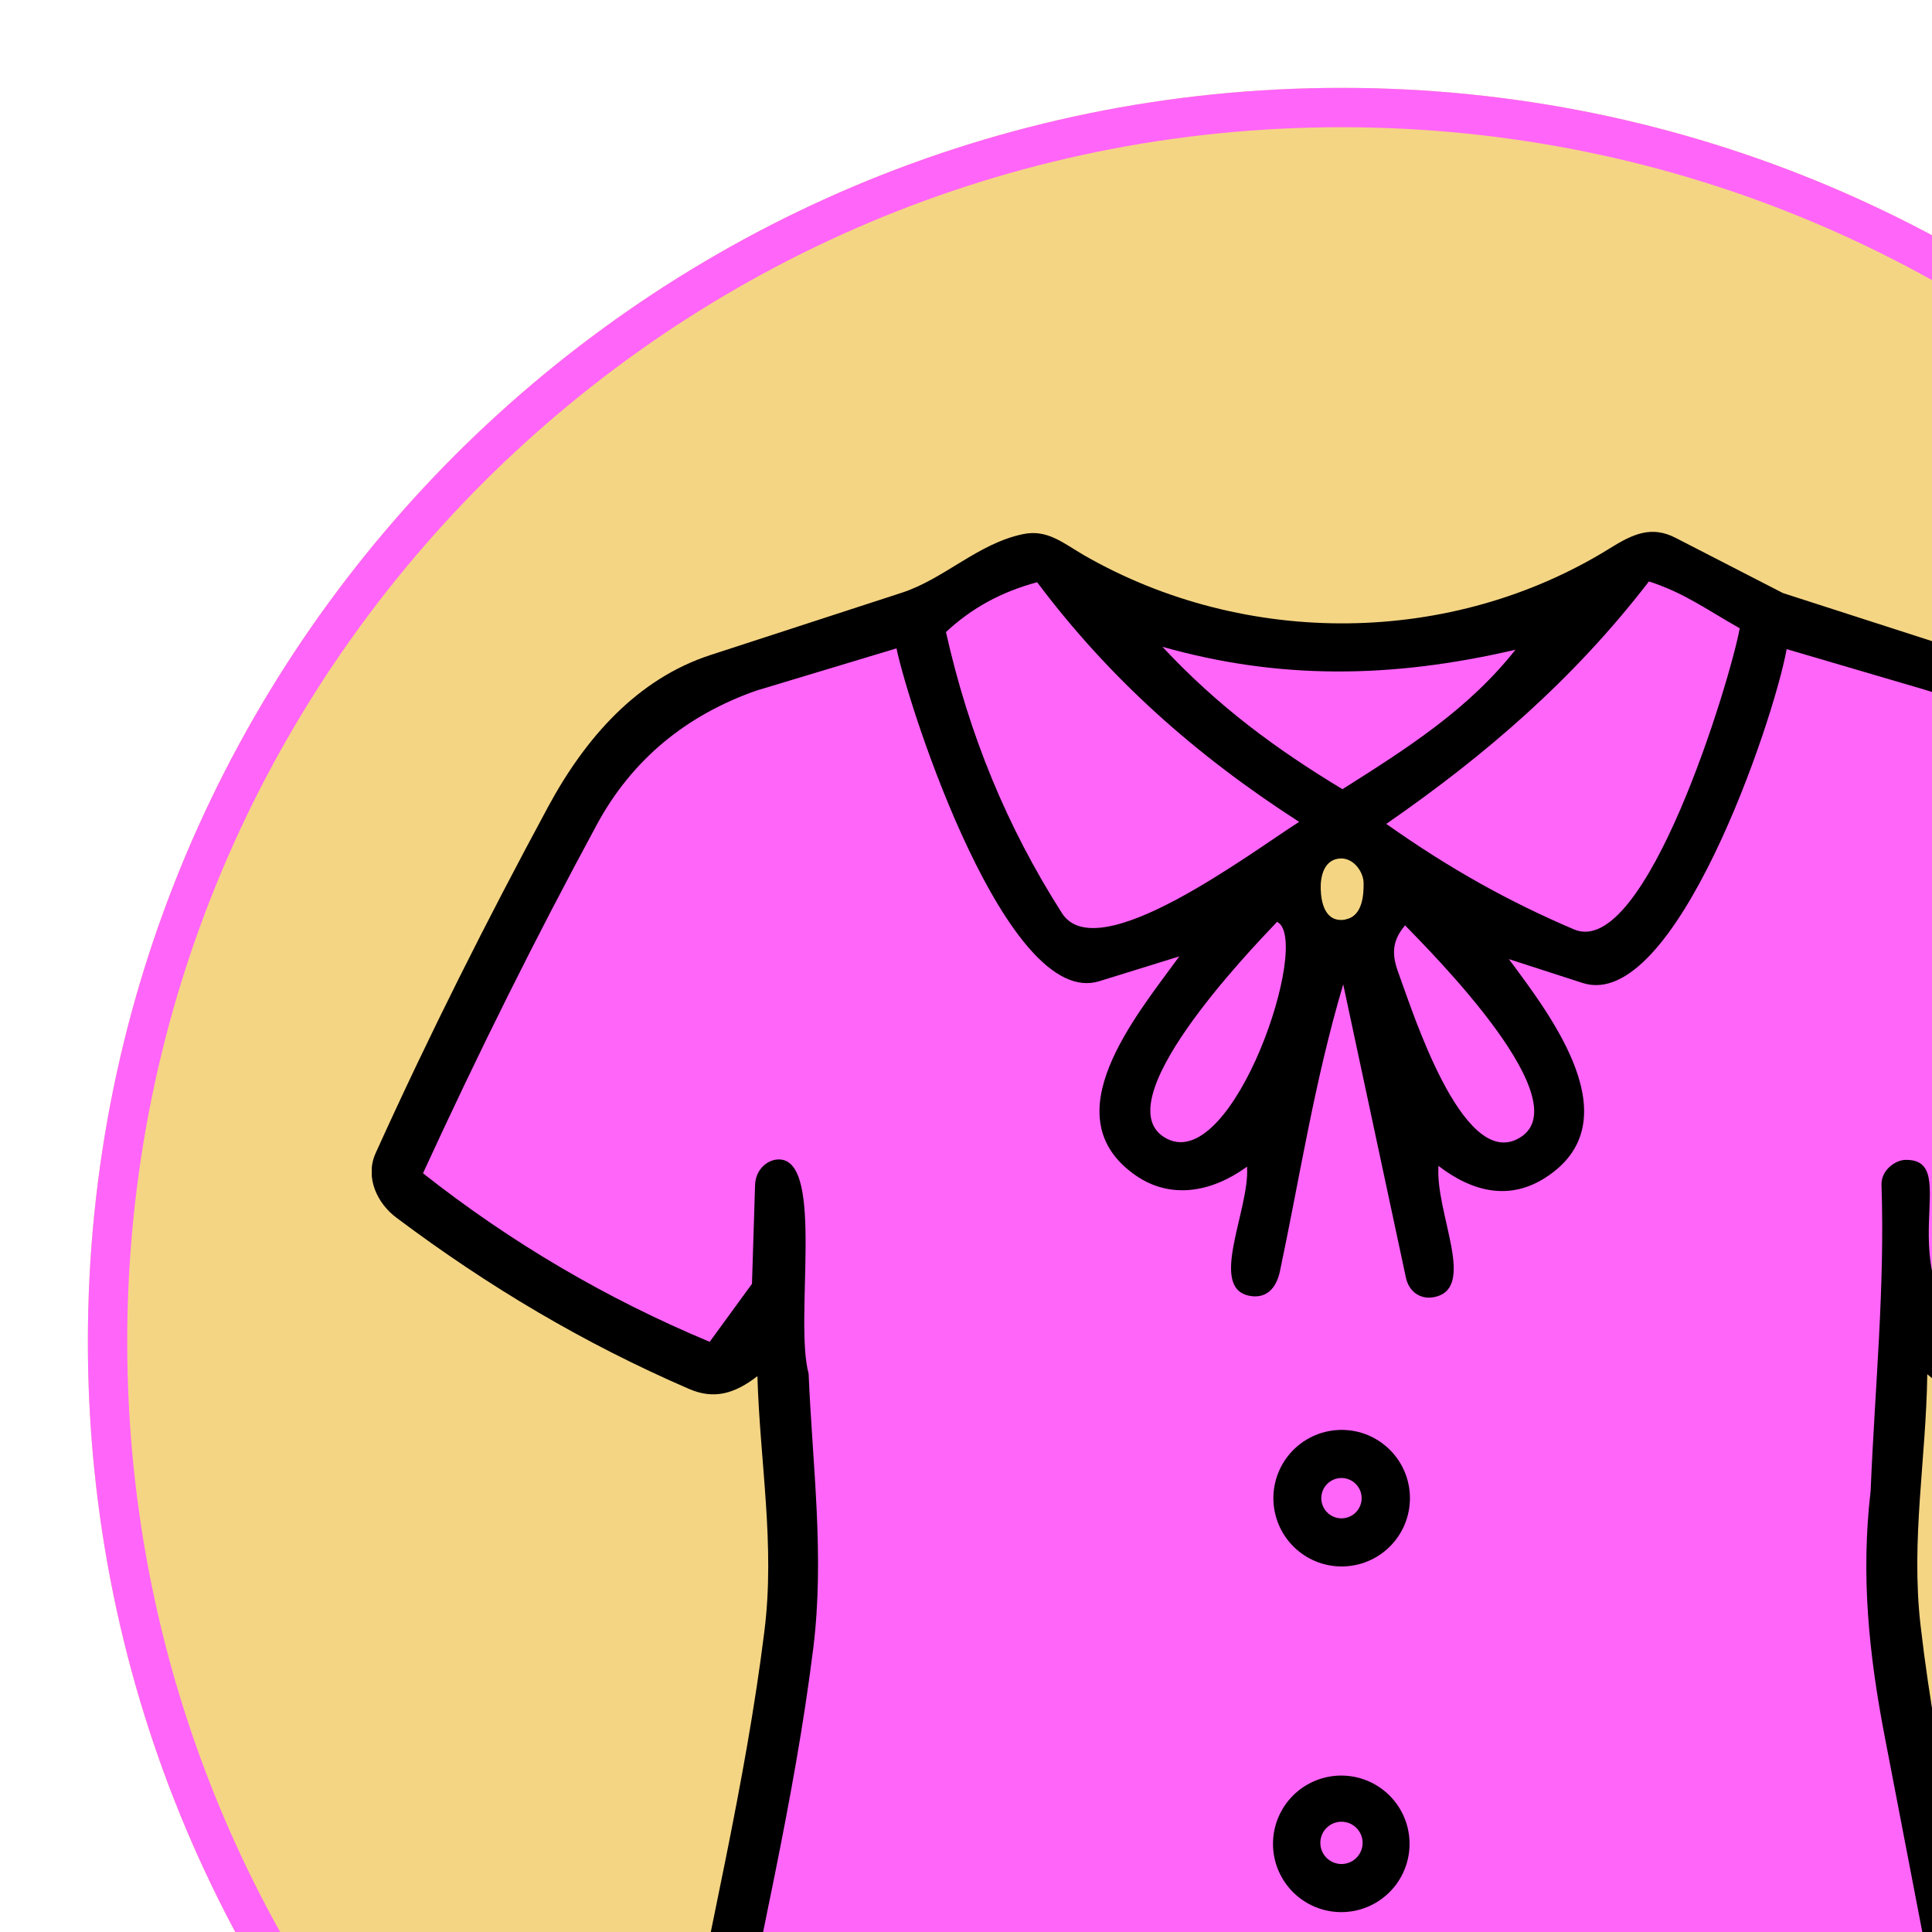
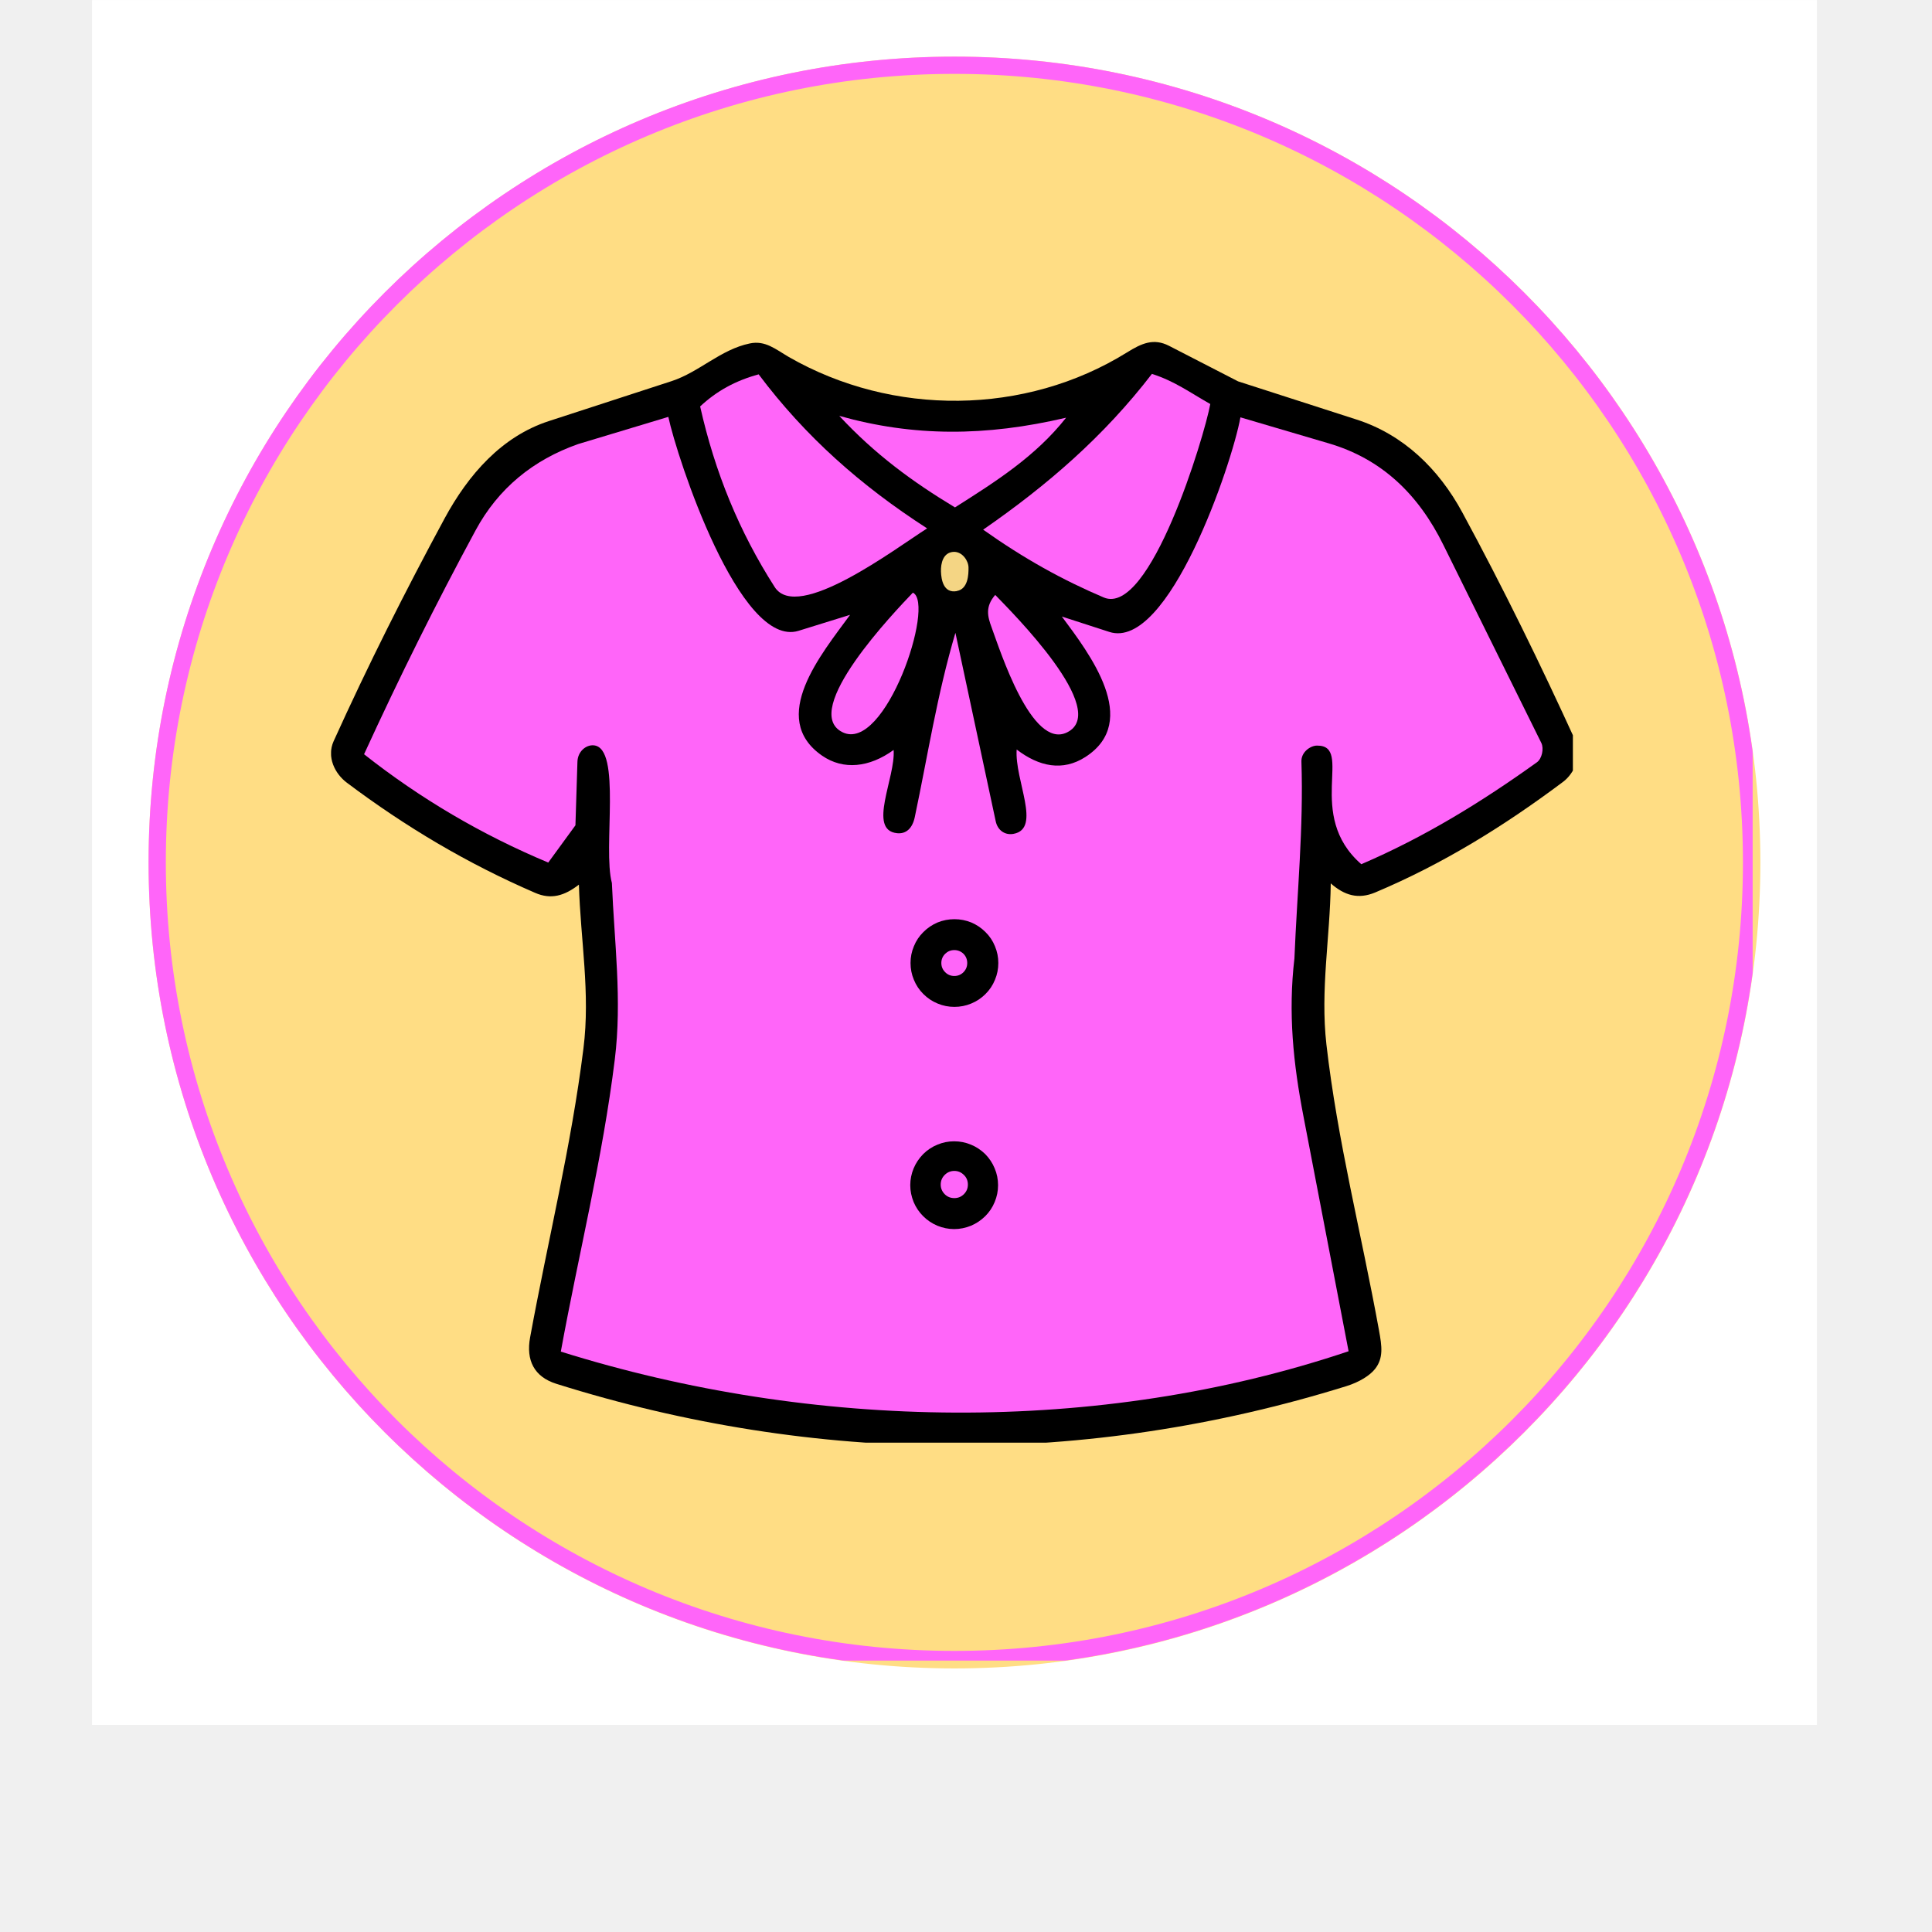
- <svg xmlns="http://www.w3.org/2000/svg" width="1500" zoomAndPan="magnify" viewBox="0 0 810 810" height="1500" preserveAspectRatio="xMidYMid meet" version="1.0">
+ <svg xmlns="http://www.w3.org/2000/svg" width="100" zoomAndPan="magnify" viewBox="0 0 75.12 83.04" height="100" preserveAspectRatio="xMidYMid meet" version="1.0">
  <defs>
-     <clipPath id="de8dc0dd0a">
-       <path d="M 36.84 36.84 L 810 36.84 L 810 810 L 36.84 810 Z M 36.84 36.84 " clip-rule="nonzero" />
+     <clipPath id="8c90fb9774">
+       <path d="M 0 0.008 L 74.133 0.008 L 74.133 74.137 L 0 74.137 Z M 0 0.008 " clip-rule="nonzero" />
    </clipPath>
-     <clipPath id="3b009b2890">
-       <path d="M 562.5 36.84 C 272.188 36.84 36.84 272.188 36.84 562.5 C 36.84 852.812 272.188 1088.16 562.5 1088.16 C 852.812 1088.16 1088.16 852.812 1088.16 562.5 C 1088.16 272.188 852.812 36.84 562.5 36.84 Z M 562.5 36.84 " clip-rule="nonzero" />
+     <clipPath id="bc61e073b3">
+       <path d="M 2.426 2.434 L 71.703 2.434 L 71.703 71.711 L 2.426 71.711 Z M 2.426 2.434 " clip-rule="nonzero" />
    </clipPath>
-     <clipPath id="6230c06217">
-       <path d="M 0.84 0.84 L 774 0.84 L 774 774 L 0.84 774 Z M 0.84 0.84 " clip-rule="nonzero" />
+     <clipPath id="425ac1a37c">
+       <path d="M 37.066 2.434 C 17.938 2.434 2.426 17.941 2.426 37.07 C 2.426 56.203 17.938 71.711 37.066 71.711 C 56.195 71.711 71.703 56.203 71.703 37.07 C 71.703 17.941 56.195 2.434 37.066 2.434 Z M 37.066 2.434 " clip-rule="nonzero" />
    </clipPath>
-     <clipPath id="8e461df2e7">
-       <path d="M 526.5 0.84 C 236.188 0.84 0.84 236.188 0.84 526.5 C 0.84 816.812 236.188 1052.16 526.5 1052.16 C 816.812 1052.16 1052.16 816.812 1052.16 526.5 C 1052.16 236.188 816.812 0.84 526.5 0.84 Z M 526.5 0.84 " clip-rule="nonzero" />
+     <clipPath id="98e4ca8bda">
+       <path d="M 0.426 0.434 L 69.703 0.434 L 69.703 69.711 L 0.426 69.711 Z M 0.426 0.434 " clip-rule="nonzero" />
    </clipPath>
-     <clipPath id="b4227b6d0d">
-       <rect x="0" width="774" y="0" height="774" />
+     <clipPath id="a6521e7d55">
+       <path d="M 35.066 0.434 C 15.938 0.434 0.426 15.941 0.426 35.07 C 0.426 54.203 15.938 69.711 35.066 69.711 C 54.195 69.711 69.703 54.203 69.703 35.07 C 69.703 15.941 54.195 0.434 35.066 0.434 Z M 35.066 0.434 " clip-rule="nonzero" />
    </clipPath>
-     <clipPath id="6ab27b3ec3">
-       <path d="M 36.84 36.84 L 810 36.84 L 810 810 L 36.84 810 Z M 36.84 36.84 " clip-rule="nonzero" />
+     <clipPath id="03a6de4d84">
+       <rect x="0" width="70" y="0" height="70" />
    </clipPath>
-     <clipPath id="d15c06b2b7">
-       <path d="M 562.496 36.84 C 272.184 36.84 36.84 272.184 36.84 562.496 C 36.84 852.809 272.184 1088.152 562.496 1088.152 C 852.809 1088.152 1088.152 852.809 1088.152 562.496 C 1088.152 272.184 852.809 36.84 562.496 36.84 Z M 562.496 36.84 " clip-rule="nonzero" />
+     <clipPath id="a3eee3f6d2">
+       <path d="M 2.426 2.434 L 71.371 2.434 L 71.371 71.375 L 2.426 71.375 Z M 2.426 2.434 " clip-rule="nonzero" />
    </clipPath>
-     <clipPath id="19a6599938">
-       <path d="M 155.871 222 L 810 222 L 810 810 L 155.871 810 Z M 155.871 222 " clip-rule="nonzero" />
+     <clipPath id="ffe0de1fe1">
+       <path d="M 37.062 2.434 C 17.934 2.434 2.426 17.941 2.426 37.066 C 2.426 56.195 17.934 71.699 37.062 71.699 C 56.188 71.699 71.695 56.195 71.695 37.066 C 71.695 17.941 56.188 2.434 37.062 2.434 Z M 37.062 2.434 " clip-rule="nonzero" />
+     </clipPath>
+     <clipPath id="5890f34d55">
+       <path d="M 10.27 14.562 L 63.645 14.562 L 63.645 62.008 L 10.27 62.008 Z M 10.27 14.562 " clip-rule="nonzero" />
    </clipPath>
  </defs>
-   <rect x="-81" width="972" fill="#ffffff" y="-81" height="972" fill-opacity="1" />
-   <rect x="-81" width="972" fill="#ffffff" y="-81" height="972" fill-opacity="1" />
-   <g clip-path="url(#de8dc0dd0a)">
-     <g clip-path="url(#3b009b2890)">
-       <g transform="matrix(1, 0, 0, 1, 36, 36)">
-         <g clip-path="url(#b4227b6d0d)">
-           <g clip-path="url(#6230c06217)">
-             <g clip-path="url(#8e461df2e7)">
-               <path fill="#f4d584" d="M 0.84 0.84 L 1052.16 0.84 L 1052.16 1052.16 L 0.84 1052.16 Z M 0.84 0.84 " fill-opacity="1" fill-rule="nonzero" />
+   <g clip-path="url(#8c90fb9774)">
+     <path fill="#ffffff" d="M 0 0.008 L 74.133 0.008 L 74.133 74.137 L 0 74.137 Z M 0 0.008 " fill-opacity="1" fill-rule="nonzero" />
+     <path fill="#ffffff" d="M 0 0.008 L 74.133 0.008 L 74.133 74.137 L 0 74.137 Z M 0 0.008 " fill-opacity="1" fill-rule="nonzero" />
+   </g>
+   <g clip-path="url(#bc61e073b3)">
+     <g clip-path="url(#425ac1a37c)">
+       <g transform="matrix(1, 0, 0, 1, 2, 2)">
+         <g clip-path="url(#03a6de4d84)">
+           <g clip-path="url(#98e4ca8bda)">
+             <g clip-path="url(#a6521e7d55)">
+               <path fill="#ffdd84" d="M 0.426 0.434 L 69.703 0.434 L 69.703 69.711 L 0.426 69.711 Z M 0.426 0.434 " fill-opacity="1" fill-rule="nonzero" />
            </g>
          </g>
        </g>
      </g>
    </g>
  </g>
-   <g clip-path="url(#6ab27b3ec3)">
-     <g clip-path="url(#d15c06b2b7)">
-       <path stroke-linecap="butt" transform="matrix(0.75, 0, 0, 0.75, 36.83981, 36.83974)" fill="none" stroke-linejoin="miter" d="M 700.875 0 C 313.792 0 0 313.792 0 700.875 C 0 1087.959 313.792 1401.75 700.875 1401.75 C 1087.958 1401.75 1401.75 1087.959 1401.75 700.875 C 1401.75 313.792 1087.958 0 700.875 0 Z M 700.875 0 " stroke="#ff65f9" stroke-width="44" stroke-opacity="1" stroke-miterlimit="4" />
+   <g clip-path="url(#a3eee3f6d2)">
+     <g clip-path="url(#ffe0de1fe1)">
+       <path stroke-linecap="butt" transform="matrix(0.741316, 0, 0, 0.741316, 2.427548, 2.433866)" fill="none" stroke-linejoin="miter" d="M 46.721 -0 C 20.917 -0 -0.002 20.919 -0.002 46.718 C -0.002 72.522 20.917 93.436 46.721 93.436 C 72.52 93.436 93.439 72.522 93.439 46.718 C 93.439 20.919 72.52 -0 46.721 -0 Z M 46.721 -0 " stroke="#ff65f9" stroke-width="2" stroke-opacity="1" stroke-miterlimit="4" />
    </g>
  </g>
-   <g clip-path="url(#19a6599938)">
-     <path fill="#000000" d="M 839.496 867.863 C 841.363 878.191 842.422 885.918 836.812 892.992 C 833.477 897.223 826.645 901.531 818.188 904.137 C 649.031 956.754 471.656 955.777 302.746 902.59 C 288.27 898.035 282.98 887.219 285.664 872.418 C 297.297 808.984 312.504 747.91 320.473 683.906 C 325.027 647.633 318.602 613.07 317.547 576.961 C 308.113 584.281 299.41 586.883 288.918 582.328 C 244.922 563.301 204.664 539.391 166.199 510.52 C 158.309 504.664 152.859 493.766 157.496 483.438 C 180.023 433.664 203.934 386.172 229.875 338.109 C 245.41 309.398 267.125 284.598 297.945 274.594 L 378.133 248.488 C 396.023 242.633 410.012 227.832 428.961 223.926 C 439.129 221.812 445.797 227.75 454.5 232.793 C 522.16 271.664 608.691 271.016 674.973 229.863 C 684.73 223.766 692.457 220.348 702.461 225.473 L 747.516 248.648 L 824.938 273.617 C 855.434 283.457 878.449 305.742 893.82 334.125 C 920.578 383.57 944.648 432.852 968.07 484.168 C 972.137 493.113 966.523 504.746 959.531 509.949 C 921.062 538.738 881.051 563.543 836.973 582.086 C 825.914 586.723 816.969 584.039 808.02 576.148 C 807.535 611.852 801.109 645.52 805.176 681.223 C 812.414 744.25 827.863 804.023 839.496 867.781 Z M 839.496 867.863 " fill-opacity="1" fill-rule="nonzero" />
+   <g clip-path="url(#5890f34d55)">
+     <path fill="#000000" d="M 55.312 57.188 C 55.438 57.867 55.508 58.379 55.137 58.844 C 54.918 59.121 54.465 59.406 53.91 59.578 C 42.766 63.047 31.078 62.98 19.949 59.477 C 18.996 59.176 18.645 58.465 18.824 57.488 C 19.59 53.309 20.59 49.285 21.117 45.066 C 21.418 42.68 20.992 40.402 20.922 38.023 C 20.301 38.504 19.727 38.676 19.039 38.375 C 16.137 37.121 13.484 35.547 10.953 33.645 C 10.434 33.258 10.074 32.539 10.379 31.859 C 11.863 28.582 13.438 25.449 15.148 22.285 C 16.172 20.395 17.602 18.758 19.633 18.098 L 24.914 16.379 C 26.094 15.992 27.016 15.02 28.266 14.762 C 28.934 14.621 29.375 15.012 29.945 15.344 C 34.406 17.906 40.105 17.863 44.473 15.152 C 45.117 14.75 45.625 14.527 46.285 14.863 L 49.254 16.391 L 54.355 18.035 C 56.363 18.684 57.879 20.152 58.891 22.023 C 60.656 25.281 62.242 28.527 63.785 31.906 C 64.051 32.496 63.684 33.262 63.223 33.605 C 60.688 35.504 58.051 37.137 55.148 38.359 C 54.418 38.664 53.828 38.488 53.238 37.969 C 53.207 40.32 52.785 42.539 53.051 44.891 C 53.527 49.043 54.547 52.98 55.312 57.184 Z M 55.312 57.188 " fill-opacity="1" fill-rule="nonzero" />
  </g>
-   <path fill="#ff65f9" d="M 729.379 263.449 C 725.637 284.352 690.098 402.438 659.926 389.668 C 632.844 378.121 608.121 364.457 581.203 345.426 C 623.004 316.477 659.848 284.676 691.32 243.77 C 706.203 248.57 715.715 255.727 729.461 263.449 Z M 729.379 263.449 " fill-opacity="1" fill-rule="nonzero" />
-   <path fill="#ff65f9" d="M 544.605 344.613 C 524.113 357.625 460.109 406.18 445.227 382.836 C 422.129 346.648 406.273 308.098 396.594 264.996 C 407.328 254.992 419.527 248.242 434.816 244.094 C 465.234 284.598 501.18 316.559 544.605 344.531 Z M 544.605 344.613 " fill-opacity="1" fill-rule="nonzero" />
-   <path fill="#ff65f9" d="M 635.367 272.398 C 615.523 297.527 589.824 313.793 562.824 330.871 C 534.93 314.035 510.531 296.062 487.355 271.176 C 535.742 284.84 582.75 284.676 635.367 272.398 Z M 635.367 272.398 " fill-opacity="1" fill-rule="nonzero" />
-   <path fill="#ff65f9" d="M 535.418 386.496 C 550.219 393.652 517.281 491.488 489.387 477.5 C 461.492 463.512 523.871 398.613 535.418 386.496 Z M 535.418 386.496 " fill-opacity="1" fill-rule="nonzero" />
-   <path fill="#ff65f9" d="M 589.094 387.961 C 599.828 399.102 664.645 463.594 635.938 477.664 C 612.758 489.047 592.184 423.824 586.816 409.348 C 584.051 401.949 582.504 395.688 589.094 387.961 Z M 589.094 387.961 " fill-opacity="1" fill-rule="nonzero" />
-   <path fill="#f4d584" d="M 564.125 385.52 C 555.344 387.066 553.879 377.957 553.715 372.754 C 553.555 367.547 555.016 360.066 562.254 359.902 C 567.785 359.902 571.609 365.758 571.688 370.07 C 571.77 374.379 571.527 384.137 564.125 385.441 Z M 564.125 385.52 " fill-opacity="1" fill-rule="nonzero" />
-   <path fill="#ff65f9" d="M 881.539 355.512 L 945.379 484.574 C 947.168 488.234 945.789 494.742 942.535 497.102 C 906.184 523.207 869.18 545.895 827.945 563.625 C 790.941 531.418 823.312 486.039 798.996 486.285 C 794.766 486.285 788.586 490.512 788.828 496.855 C 790.293 540.039 786.062 581.68 784.273 625.105 C 780.125 660.645 783.543 693.582 790.211 728.227 L 819.652 881.363 C 656.43 936.34 469.789 933.086 305.754 881.609 C 317.465 817.281 332.918 755.797 340.969 690.98 C 345.766 652.27 340.641 614.617 339.016 575.906 C 332.918 553.297 345.684 487.504 327.141 486.121 C 322.262 485.715 316.734 490.023 316.57 496.855 L 315.27 538.25 L 297.539 562.566 C 254.273 544.512 214.02 520.848 177.34 491.895 C 200.844 440.742 224.266 393.734 250.125 345.914 C 264.93 318.426 287.699 299.887 317.059 289.555 L 375.855 271.828 C 381.469 298.34 422.375 423.258 460.844 411.383 L 494.43 400.973 C 475.887 426.43 440.754 468.23 476.133 492.789 C 490.039 502.469 507.035 500.598 522.812 489.129 C 524.195 507.102 505.57 541.422 525.09 543.457 C 530.945 544.023 535.094 540.285 536.637 532.883 C 545.176 492.465 551.031 453.59 563.148 412.684 L 589.418 535.566 C 590.719 541.828 595.762 544.84 601.047 543.863 C 619.508 540.445 601.699 508.891 603.082 488.805 C 617.801 500.109 633.172 503.199 647.891 493.766 C 684.406 470.344 650.492 426.184 632.602 402.113 L 663.504 412.113 C 702.137 424.641 743.613 302.488 749.059 272.152 L 806.641 289.07 C 841.363 299.316 865.273 322.492 881.539 355.512 Z M 881.539 355.512 " fill-opacity="1" fill-rule="nonzero" />
-   <path fill="#000000" d="M 590.965 773.039 C 590.965 773.977 590.918 774.91 590.824 775.844 C 590.734 776.777 590.598 777.703 590.414 778.625 C 590.23 779.543 590.004 780.449 589.73 781.348 C 589.457 782.246 589.145 783.129 588.785 783.992 C 588.426 784.859 588.023 785.707 587.582 786.531 C 587.141 787.359 586.66 788.164 586.137 788.941 C 585.617 789.723 585.059 790.473 584.465 791.199 C 583.871 791.922 583.242 792.617 582.578 793.281 C 581.914 793.945 581.223 794.574 580.496 795.168 C 579.773 795.762 579.02 796.32 578.242 796.84 C 577.461 797.363 576.656 797.844 575.832 798.285 C 575.004 798.727 574.156 799.129 573.293 799.484 C 572.426 799.844 571.543 800.16 570.645 800.434 C 569.75 800.703 568.84 800.934 567.922 801.113 C 567 801.297 566.074 801.434 565.141 801.527 C 564.211 801.617 563.273 801.664 562.336 801.664 C 561.398 801.664 560.465 801.617 559.531 801.527 C 558.598 801.434 557.672 801.297 556.75 801.113 C 555.832 800.934 554.922 800.703 554.027 800.434 C 553.129 800.16 552.246 799.844 551.383 799.484 C 550.516 799.129 549.668 798.727 548.84 798.285 C 548.016 797.844 547.211 797.363 546.434 796.84 C 545.652 796.32 544.902 795.762 544.176 795.168 C 543.449 794.574 542.758 793.945 542.094 793.281 C 541.43 792.617 540.801 791.922 540.207 791.199 C 539.613 790.473 539.055 789.723 538.535 788.941 C 538.012 788.164 537.531 787.359 537.09 786.531 C 536.648 785.707 536.246 784.859 535.887 783.992 C 535.531 783.129 535.215 782.246 534.941 781.348 C 534.672 780.449 534.441 779.543 534.258 778.625 C 534.078 777.703 533.938 776.777 533.848 775.844 C 533.754 774.91 533.711 773.977 533.711 773.039 C 533.711 772.102 533.754 771.164 533.848 770.234 C 533.938 769.301 534.078 768.375 534.258 767.453 C 534.441 766.535 534.672 765.625 534.941 764.727 C 535.215 763.832 535.531 762.949 535.887 762.082 C 536.246 761.219 536.648 760.371 537.09 759.543 C 537.531 758.719 538.012 757.914 538.535 757.133 C 539.055 756.355 539.613 755.602 540.207 754.879 C 540.801 754.152 541.43 753.461 542.094 752.797 C 542.758 752.133 543.449 751.504 544.176 750.91 C 544.902 750.316 545.652 749.758 546.434 749.234 C 547.211 748.715 548.016 748.234 548.84 747.793 C 549.668 747.352 550.516 746.949 551.383 746.59 C 552.246 746.23 553.129 745.918 554.027 745.645 C 554.922 745.371 555.832 745.145 556.75 744.961 C 557.672 744.777 558.598 744.641 559.531 744.551 C 560.465 744.457 561.398 744.41 562.336 744.41 C 563.273 744.41 564.211 744.457 565.141 744.551 C 566.074 744.641 567 744.777 567.922 744.961 C 568.84 745.145 569.75 745.371 570.645 745.645 C 571.543 745.918 572.426 746.23 573.293 746.59 C 574.156 746.949 575.004 747.352 575.832 747.793 C 576.656 748.234 577.461 748.715 578.242 749.234 C 579.02 749.758 579.773 750.316 580.496 750.91 C 581.223 751.504 581.914 752.133 582.578 752.797 C 583.242 753.461 583.871 754.152 584.465 754.879 C 585.059 755.602 585.617 756.355 586.137 757.133 C 586.66 757.914 587.141 758.719 587.582 759.543 C 588.023 760.371 588.426 761.219 588.785 762.082 C 589.145 762.949 589.457 763.832 589.73 764.727 C 590.004 765.625 590.23 766.535 590.414 767.453 C 590.598 768.375 590.734 769.301 590.824 770.234 C 590.918 771.164 590.965 772.102 590.965 773.039 Z M 590.965 773.039 " fill-opacity="1" fill-rule="nonzero" />
-   <path fill="#ff65f9" d="M 571.281 772.633 C 571.281 773.215 571.227 773.789 571.113 774.359 C 571 774.934 570.828 775.484 570.605 776.023 C 570.383 776.562 570.113 777.074 569.789 777.555 C 569.465 778.039 569.098 778.488 568.688 778.898 C 568.273 779.312 567.828 779.68 567.344 780.004 C 566.859 780.324 566.348 780.598 565.809 780.82 C 565.273 781.043 564.719 781.211 564.148 781.324 C 563.574 781.441 563 781.496 562.418 781.496 C 561.836 781.496 561.258 781.441 560.688 781.324 C 560.117 781.211 559.562 781.043 559.023 780.82 C 558.488 780.598 557.977 780.324 557.492 780.004 C 557.008 779.68 556.562 779.312 556.148 778.898 C 555.738 778.488 555.371 778.039 555.047 777.555 C 554.723 777.074 554.449 776.562 554.227 776.023 C 554.004 775.484 553.836 774.934 553.723 774.359 C 553.609 773.789 553.555 773.215 553.555 772.633 C 553.555 772.051 553.609 771.473 553.723 770.902 C 553.836 770.332 554.004 769.777 554.227 769.238 C 554.449 768.703 554.723 768.191 555.047 767.707 C 555.371 767.223 555.738 766.773 556.148 766.363 C 556.562 765.953 557.008 765.586 557.492 765.262 C 557.977 764.938 558.488 764.664 559.023 764.441 C 559.562 764.219 560.117 764.051 560.688 763.938 C 561.258 763.824 561.836 763.766 562.418 763.766 C 563 763.766 563.574 763.824 564.148 763.938 C 564.719 764.051 565.273 764.219 565.809 764.441 C 566.348 764.664 566.859 764.938 567.344 765.262 C 567.828 765.586 568.273 765.953 568.688 766.363 C 569.098 766.773 569.465 767.223 569.789 767.707 C 570.113 768.191 570.383 768.703 570.605 769.238 C 570.828 769.777 571 770.332 571.113 770.902 C 571.227 771.473 571.281 772.051 571.281 772.633 Z M 571.281 772.633 " fill-opacity="1" fill-rule="nonzero" />
-   <path fill="#000000" d="M 591.125 628.117 C 591.125 629.055 591.078 629.988 590.988 630.922 C 590.895 631.855 590.758 632.781 590.574 633.699 C 590.395 634.621 590.164 635.527 589.895 636.426 C 589.621 637.324 589.305 638.203 588.945 639.07 C 588.586 639.938 588.188 640.785 587.746 641.609 C 587.305 642.438 586.82 643.242 586.301 644.02 C 585.781 644.801 585.223 645.551 584.629 646.277 C 584.031 647 583.402 647.695 582.742 648.359 C 582.078 649.02 581.383 649.648 580.66 650.246 C 579.934 650.84 579.184 651.398 578.402 651.918 C 577.625 652.438 576.82 652.922 575.992 653.363 C 575.168 653.805 574.32 654.203 573.453 654.562 C 572.586 654.922 571.707 655.238 570.809 655.512 C 569.91 655.781 569.004 656.008 568.082 656.191 C 567.164 656.375 566.238 656.512 565.305 656.605 C 564.371 656.695 563.438 656.742 562.5 656.742 C 561.562 656.742 560.625 656.695 559.691 656.605 C 558.762 656.512 557.832 656.375 556.914 656.191 C 555.996 656.008 555.086 655.781 554.188 655.512 C 553.293 655.238 552.41 654.922 551.543 654.562 C 550.68 654.203 549.832 653.805 549.004 653.363 C 548.176 652.922 547.375 652.438 546.594 651.918 C 545.816 651.398 545.062 650.84 544.34 650.246 C 543.613 649.648 542.918 649.02 542.258 648.359 C 541.594 647.695 540.965 647 540.371 646.277 C 539.777 645.551 539.219 644.801 538.695 644.02 C 538.176 643.242 537.695 642.438 537.254 641.609 C 536.809 640.785 536.41 639.938 536.051 639.07 C 535.691 638.203 535.379 637.324 535.105 636.426 C 534.832 635.527 534.605 634.621 534.422 633.699 C 534.238 632.781 534.102 631.855 534.012 630.922 C 533.918 629.988 533.871 629.055 533.871 628.117 C 533.871 627.18 533.918 626.242 534.012 625.309 C 534.102 624.375 534.238 623.449 534.422 622.531 C 534.605 621.613 534.832 620.703 535.105 619.805 C 535.379 618.91 535.691 618.027 536.051 617.16 C 536.41 616.293 536.809 615.449 537.254 614.621 C 537.695 613.793 538.176 612.992 538.695 612.211 C 539.219 611.434 539.777 610.68 540.371 609.957 C 540.965 609.23 541.594 608.535 542.258 607.875 C 542.918 607.211 543.613 606.582 544.34 605.988 C 545.062 605.391 545.816 604.836 546.594 604.312 C 547.375 603.793 548.176 603.312 549.004 602.871 C 549.832 602.426 550.68 602.027 551.543 601.668 C 552.41 601.309 553.293 600.992 554.188 600.723 C 555.086 600.449 555.996 600.223 556.914 600.039 C 557.832 599.855 558.762 599.719 559.691 599.629 C 560.625 599.535 561.562 599.488 562.5 599.488 C 563.438 599.488 564.371 599.535 565.305 599.629 C 566.238 599.719 567.164 599.855 568.082 600.039 C 569.004 600.223 569.91 600.449 570.809 600.723 C 571.707 600.992 572.586 601.309 573.453 601.668 C 574.32 602.027 575.168 602.426 575.992 602.871 C 576.82 603.312 577.625 603.793 578.402 604.312 C 579.184 604.836 579.934 605.391 580.66 605.988 C 581.383 606.582 582.078 607.211 582.742 607.875 C 583.402 608.535 584.031 609.23 584.629 609.957 C 585.223 610.68 585.781 611.434 586.301 612.211 C 586.82 612.992 587.305 613.793 587.746 614.621 C 588.188 615.449 588.586 616.293 588.945 617.16 C 589.305 618.027 589.621 618.91 589.895 619.805 C 590.164 620.703 590.395 621.613 590.574 622.531 C 590.758 623.449 590.895 624.375 590.988 625.309 C 591.078 626.242 591.125 627.18 591.125 628.117 Z M 591.125 628.117 " fill-opacity="1" fill-rule="nonzero" />
-   <path fill="#ff65f9" d="M 570.875 628.117 C 570.875 628.672 570.82 629.223 570.715 629.766 C 570.605 630.312 570.445 630.84 570.23 631.352 C 570.02 631.867 569.758 632.352 569.449 632.816 C 569.141 633.277 568.789 633.703 568.398 634.098 C 568.004 634.488 567.578 634.84 567.117 635.148 C 566.656 635.457 566.168 635.719 565.652 635.93 C 565.141 636.141 564.613 636.305 564.066 636.41 C 563.523 636.52 562.973 636.574 562.418 636.574 C 561.863 636.574 561.312 636.52 560.766 636.41 C 560.223 636.305 559.695 636.141 559.18 635.93 C 558.668 635.719 558.18 635.457 557.719 635.148 C 557.258 634.84 556.828 634.488 556.438 634.098 C 556.043 633.703 555.695 633.277 555.387 632.816 C 555.078 632.352 554.816 631.867 554.605 631.352 C 554.391 630.84 554.23 630.312 554.121 629.766 C 554.016 629.223 553.961 628.672 553.961 628.117 C 553.961 627.559 554.016 627.012 554.121 626.465 C 554.23 625.922 554.391 625.391 554.602 624.879 C 554.816 624.367 555.078 623.879 555.387 623.418 C 555.695 622.957 556.043 622.527 556.438 622.137 C 556.828 621.742 557.258 621.391 557.719 621.082 C 558.18 620.773 558.668 620.516 559.18 620.301 C 559.695 620.09 560.223 619.93 560.766 619.82 C 561.312 619.711 561.863 619.656 562.418 619.656 C 562.973 619.656 563.523 619.711 564.066 619.82 C 564.613 619.93 565.141 620.09 565.652 620.301 C 566.168 620.516 566.656 620.773 567.117 621.082 C 567.578 621.391 568.004 621.742 568.398 622.137 C 568.789 622.527 569.141 622.957 569.449 623.418 C 569.758 623.879 570.02 624.367 570.23 624.879 C 570.445 625.391 570.605 625.922 570.715 626.465 C 570.82 627.012 570.875 627.559 570.875 628.117 Z M 570.875 628.117 " fill-opacity="1" fill-rule="nonzero" />
+   <path fill="#ff65f9" d="M 48.059 17.367 C 47.812 18.742 45.469 26.523 43.48 25.68 C 41.699 24.922 40.07 24.02 38.297 22.766 C 41.051 20.859 43.477 18.766 45.551 16.07 C 46.531 16.383 47.156 16.855 48.062 17.367 Z M 48.059 17.367 " fill-opacity="1" fill-rule="nonzero" />
+   <path fill="#ff65f9" d="M 35.883 22.715 C 34.535 23.57 30.316 26.77 29.336 25.23 C 27.812 22.848 26.77 20.309 26.133 17.469 C 26.84 16.809 27.645 16.363 28.648 16.09 C 30.652 18.758 33.023 20.863 35.883 22.707 Z M 35.883 22.715 " fill-opacity="1" fill-rule="nonzero" />
+   <path fill="#ff65f9" d="M 41.863 17.953 C 40.555 19.609 38.863 20.684 37.086 21.809 C 35.246 20.699 33.637 19.516 32.113 17.875 C 35.301 18.773 38.398 18.766 41.863 17.953 Z M 41.863 17.953 " fill-opacity="1" fill-rule="nonzero" />
+   <path fill="#ff65f9" d="M 35.277 25.473 C 36.254 25.945 34.082 32.391 32.246 31.469 C 30.406 30.547 34.516 26.27 35.277 25.473 Z M 35.277 25.473 " fill-opacity="1" fill-rule="nonzero" />
+   <path fill="#ff65f9" d="M 38.816 25.57 C 39.523 26.305 43.793 30.551 41.902 31.48 C 40.375 32.23 39.02 27.934 38.664 26.977 C 38.484 26.492 38.379 26.078 38.816 25.57 Z M 38.816 25.57 " fill-opacity="1" fill-rule="nonzero" />
+   <path fill="#f4d584" d="M 37.168 25.406 C 36.59 25.512 36.496 24.91 36.484 24.566 C 36.473 24.223 36.57 23.73 37.047 23.719 C 37.41 23.719 37.664 24.105 37.668 24.391 C 37.672 24.676 37.656 25.316 37.168 25.402 Z M 37.168 25.406 " fill-opacity="1" fill-rule="nonzero" />
+   <path fill="#ff65f9" d="M 58.082 23.43 L 62.289 31.934 C 62.406 32.176 62.316 32.605 62.102 32.762 C 59.707 34.48 57.27 35.977 54.551 37.145 C 52.113 35.02 54.246 32.031 52.645 32.047 C 52.367 32.047 51.957 32.324 51.977 32.742 C 52.07 35.59 51.793 38.332 51.676 41.195 C 51.402 43.535 51.625 45.707 52.066 47.988 L 54.004 58.078 C 43.25 61.699 30.953 61.484 20.145 58.094 C 20.918 53.855 21.938 49.805 22.465 45.535 C 22.781 42.984 22.445 40.504 22.34 37.953 C 21.938 36.461 22.777 32.129 21.555 32.035 C 21.234 32.008 20.871 32.293 20.859 32.742 L 20.773 35.473 L 19.605 37.074 C 16.754 35.883 14.102 34.324 11.688 32.418 C 13.234 29.047 14.777 25.949 16.48 22.797 C 17.457 20.988 18.957 19.766 20.891 19.086 L 24.766 17.918 C 25.137 19.664 27.832 27.895 30.363 27.113 L 32.578 26.426 C 31.355 28.102 29.043 30.859 31.371 32.477 C 32.289 33.113 33.41 32.988 34.449 32.234 C 34.539 33.418 33.312 35.68 34.598 35.812 C 34.984 35.852 35.258 35.605 35.359 35.117 C 35.922 32.453 36.309 29.895 37.105 27.199 L 38.836 35.293 C 38.922 35.707 39.254 35.906 39.602 35.84 C 40.82 35.617 39.645 33.535 39.738 32.215 C 40.707 32.957 41.719 33.16 42.688 32.539 C 45.094 30.996 42.859 28.086 41.68 26.5 L 43.719 27.16 C 46.262 27.984 48.996 19.938 49.355 17.938 L 53.148 19.055 C 55.438 19.727 57.012 21.254 58.082 23.43 Z M 58.082 23.43 " fill-opacity="1" fill-rule="nonzero" />
+   <path fill="#000000" d="M 38.938 50.941 C 38.938 51.191 38.891 51.43 38.793 51.664 C 38.699 51.895 38.562 52.098 38.387 52.273 C 38.207 52.449 38.004 52.586 37.773 52.684 C 37.543 52.777 37.301 52.828 37.051 52.828 C 36.801 52.828 36.562 52.777 36.332 52.684 C 36.098 52.586 35.895 52.449 35.719 52.273 C 35.543 52.098 35.406 51.895 35.309 51.664 C 35.215 51.43 35.164 51.191 35.164 50.941 C 35.164 50.691 35.215 50.449 35.309 50.219 C 35.406 49.988 35.543 49.785 35.719 49.605 C 35.895 49.43 36.098 49.293 36.332 49.199 C 36.562 49.102 36.801 49.055 37.051 49.055 C 37.301 49.055 37.543 49.102 37.773 49.199 C 38.004 49.293 38.207 49.43 38.387 49.605 C 38.562 49.785 38.699 49.988 38.793 50.219 C 38.891 50.449 38.938 50.691 38.938 50.941 Z M 38.938 50.941 " fill-opacity="1" fill-rule="nonzero" />
+   <path fill="#ff65f9" d="M 37.641 50.914 C 37.641 51.074 37.586 51.211 37.469 51.328 C 37.355 51.441 37.219 51.496 37.059 51.496 C 36.895 51.496 36.758 51.441 36.645 51.328 C 36.531 51.211 36.473 51.074 36.473 50.914 C 36.473 50.754 36.531 50.613 36.645 50.5 C 36.758 50.387 36.895 50.328 37.059 50.328 C 37.219 50.328 37.355 50.387 37.469 50.5 C 37.586 50.613 37.641 50.754 37.641 50.914 Z M 37.641 50.914 " fill-opacity="1" fill-rule="nonzero" />
+   <path fill="#000000" d="M 38.949 41.391 C 38.949 41.641 38.902 41.883 38.805 42.113 C 38.711 42.344 38.574 42.551 38.395 42.727 C 38.219 42.902 38.016 43.039 37.785 43.133 C 37.555 43.23 37.312 43.277 37.062 43.277 C 36.812 43.277 36.57 43.23 36.34 43.133 C 36.109 43.039 35.906 42.902 35.73 42.727 C 35.551 42.551 35.414 42.344 35.32 42.113 C 35.223 41.883 35.176 41.641 35.176 41.391 C 35.176 41.141 35.223 40.902 35.32 40.672 C 35.414 40.438 35.551 40.234 35.73 40.059 C 35.906 39.883 36.109 39.746 36.34 39.648 C 36.57 39.555 36.812 39.508 37.062 39.508 C 37.312 39.508 37.555 39.555 37.785 39.648 C 38.016 39.746 38.219 39.883 38.395 40.059 C 38.574 40.234 38.711 40.438 38.805 40.672 C 38.902 40.902 38.949 41.141 38.949 41.391 Z M 38.949 41.391 " fill-opacity="1" fill-rule="nonzero" />
+   <path fill="#ff65f9" d="M 37.613 41.391 C 37.613 41.547 37.559 41.676 37.453 41.785 C 37.344 41.895 37.211 41.949 37.059 41.949 C 36.902 41.949 36.773 41.895 36.664 41.785 C 36.555 41.676 36.5 41.547 36.5 41.391 C 36.5 41.238 36.555 41.105 36.664 40.996 C 36.773 40.891 36.902 40.836 37.059 40.836 C 37.211 40.836 37.344 40.891 37.453 40.996 C 37.559 41.105 37.613 41.238 37.613 41.391 Z M 37.613 41.391 " fill-opacity="1" fill-rule="nonzero" />
</svg>
